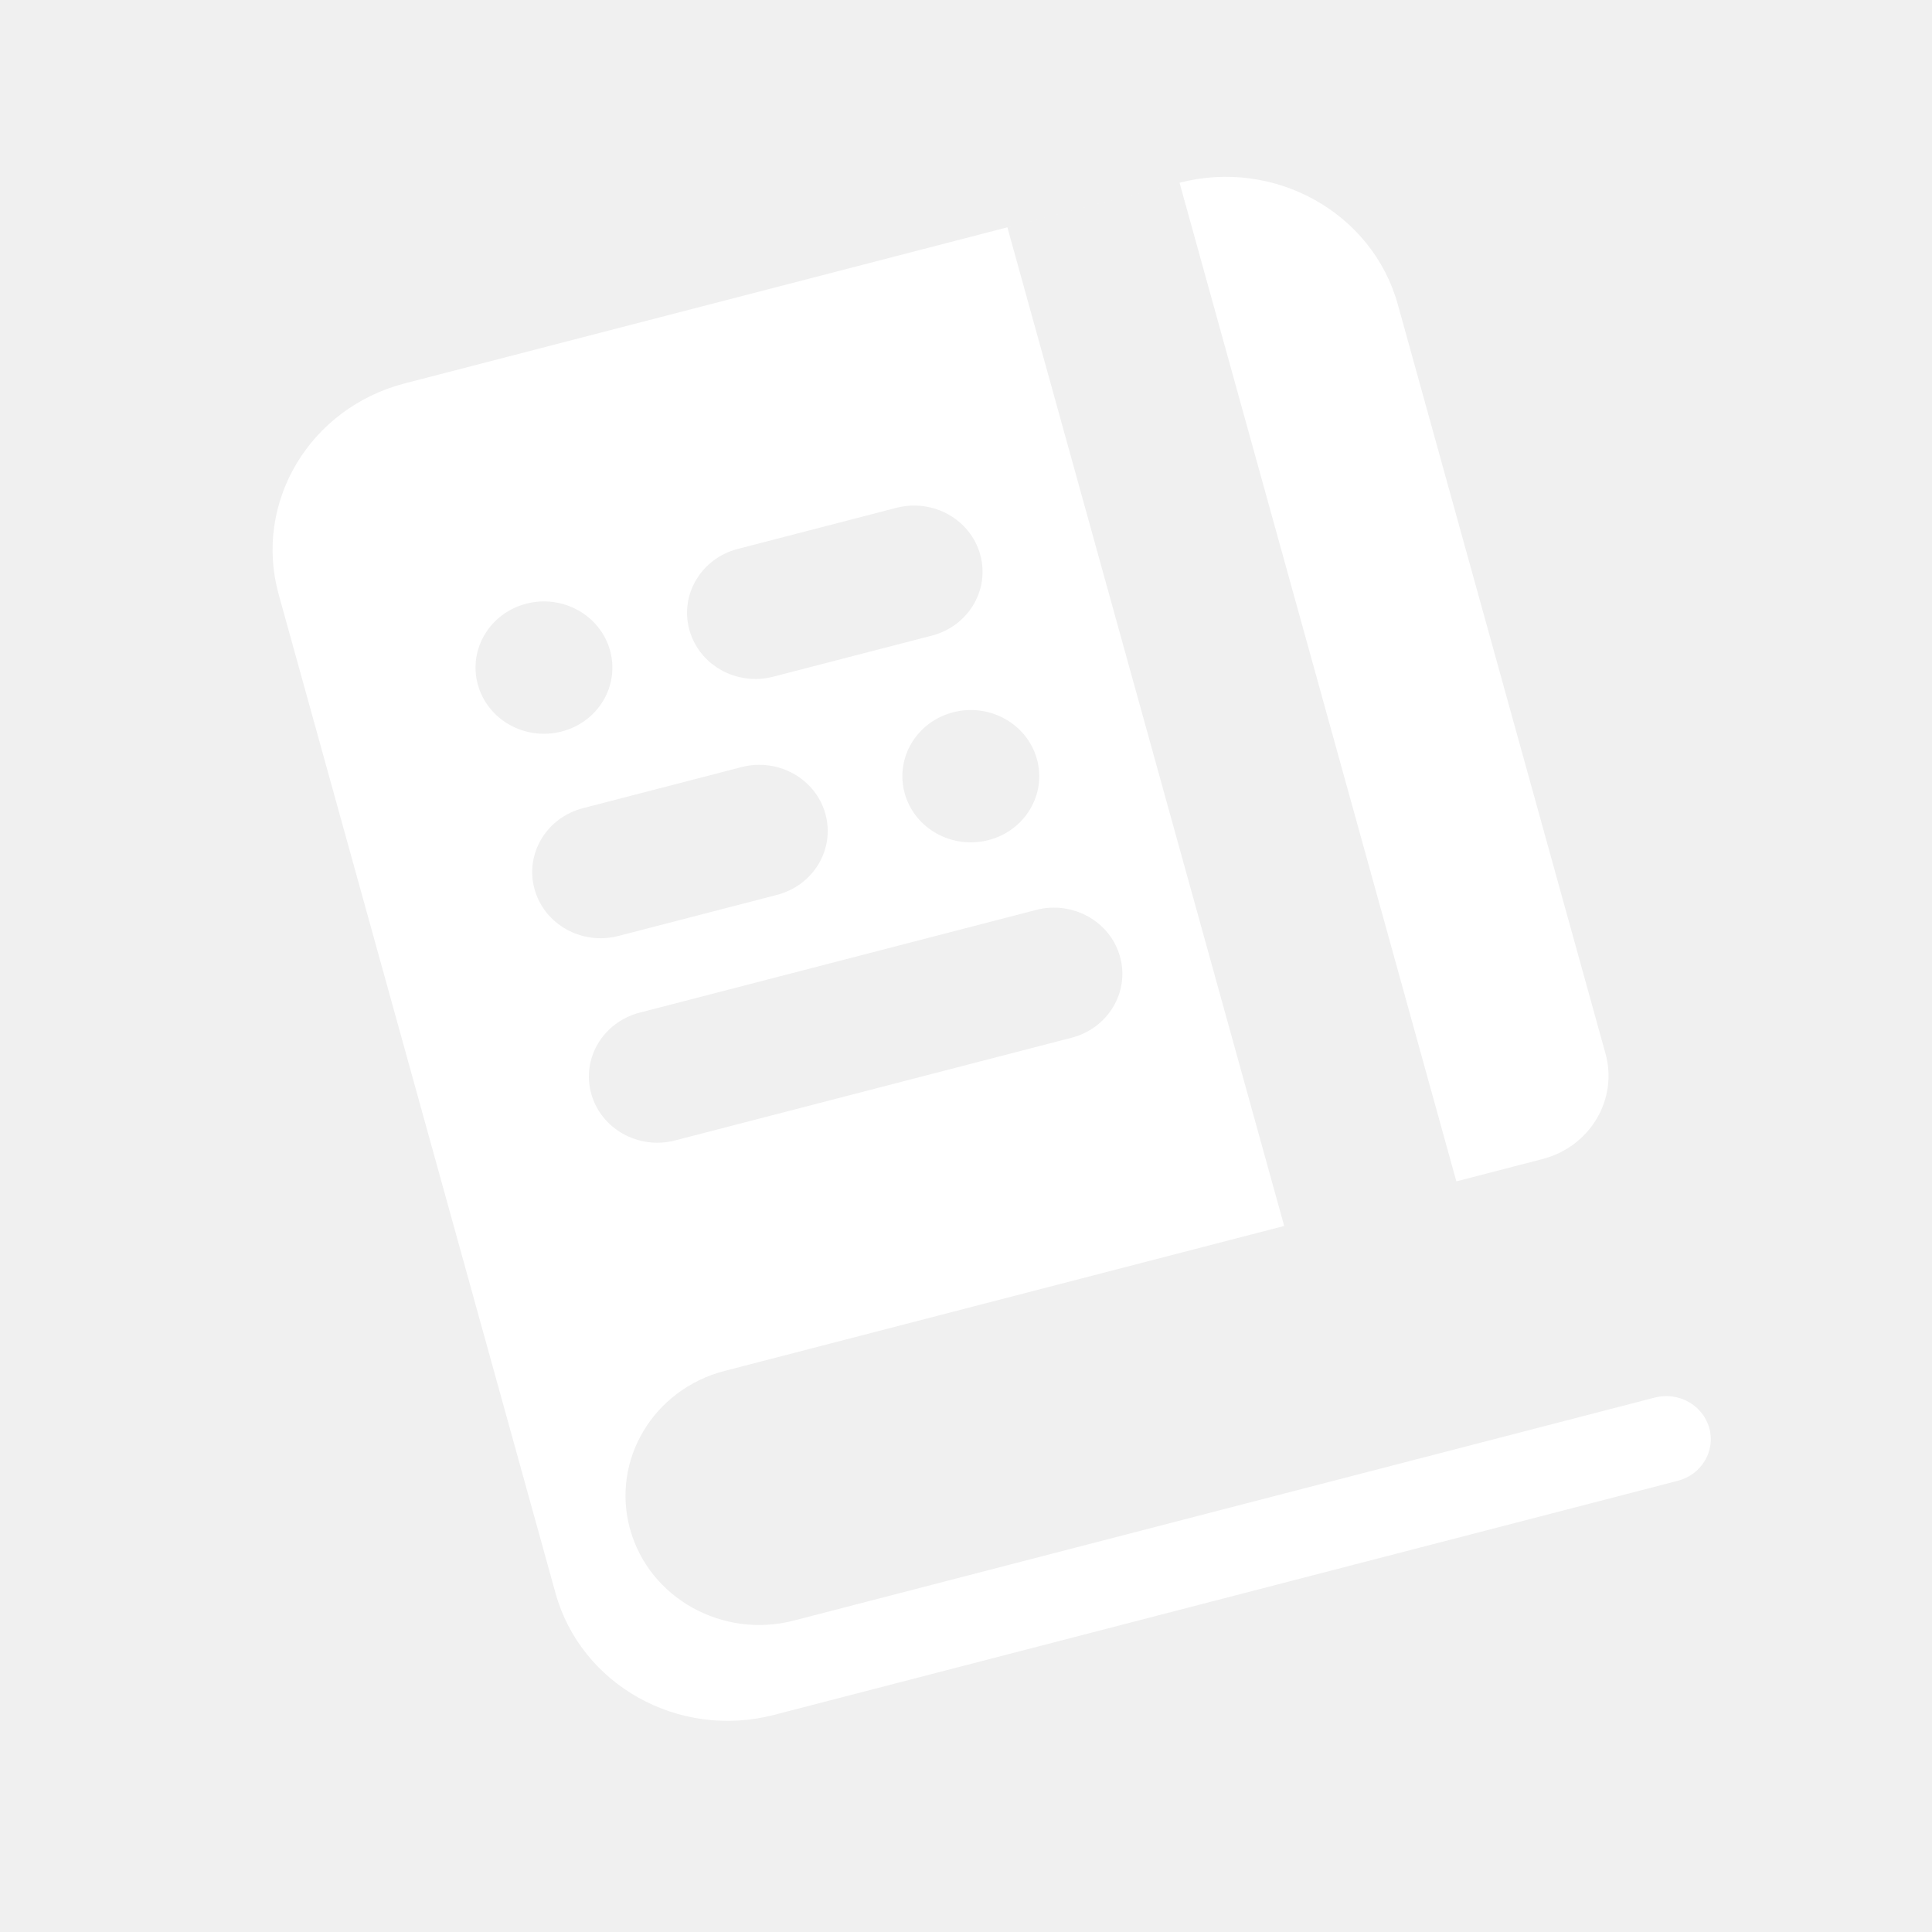
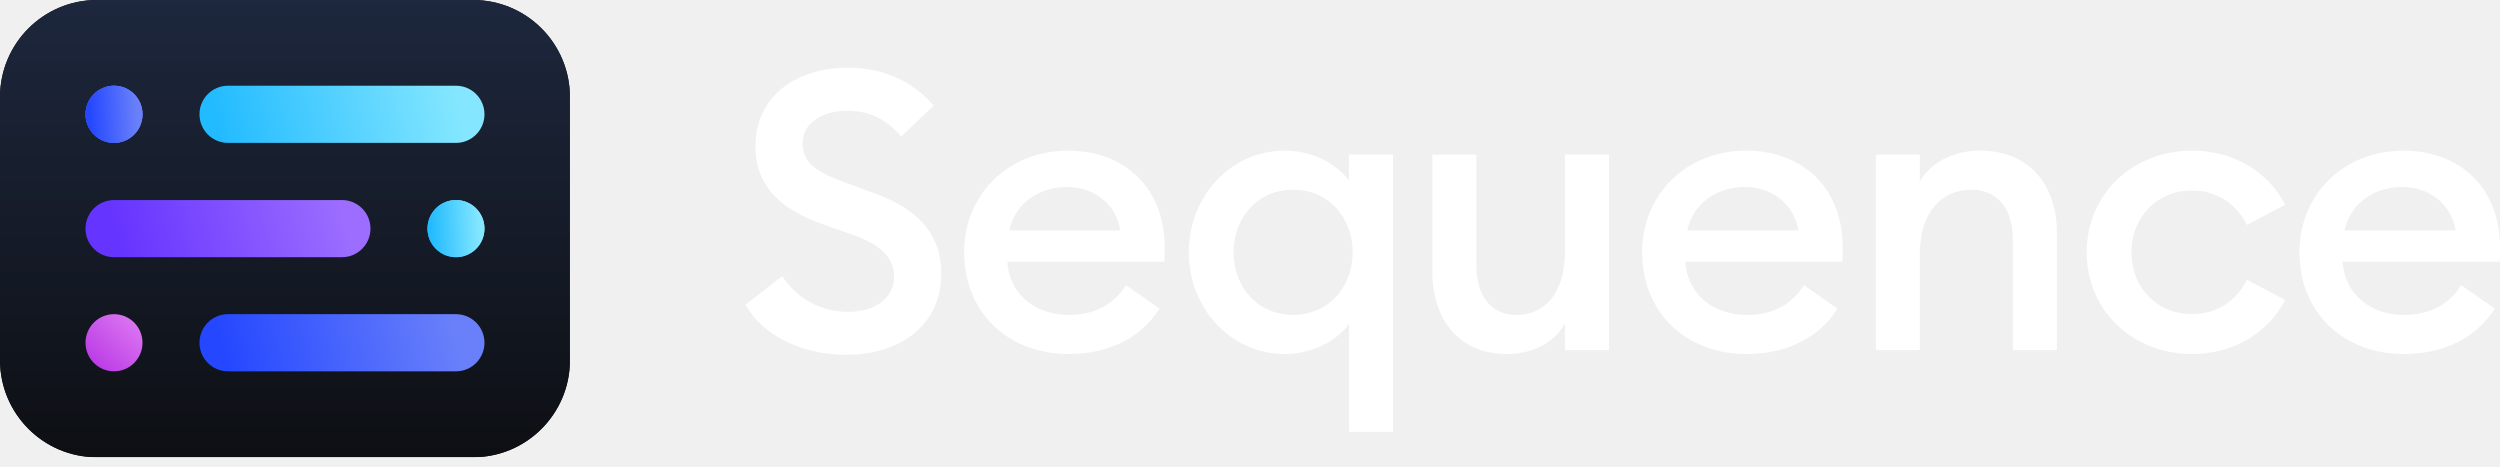
- <svg xmlns="http://www.w3.org/2000/svg" width="72" height="72" viewBox="0 0 72 72" fill="none">
-   <path fill-rule="evenodd" clip-rule="evenodd" d="M10.386 22.153C9.436 18.727 11.54 15.206 15.083 14.288L43.958 6.81L37.542 8.472L47.858 45.688L27.004 51.09C24.346 51.778 22.768 54.419 23.481 56.988C24.193 59.557 26.925 61.082 29.583 60.394L61.666 52.084C62.552 51.854 63.463 52.362 63.7 53.219C63.938 54.075 63.412 54.956 62.526 55.185L28.838 63.911C25.294 64.829 21.652 62.796 20.702 59.37L10.386 22.153ZM43.958 6.81C47.502 5.892 51.145 7.924 52.094 11.35L59.832 39.263C60.306 40.975 59.255 42.736 57.483 43.195L54.274 44.026L43.958 6.81ZM19.612 22.498C18.252 22.851 17.444 24.203 17.809 25.518C18.173 26.833 19.572 27.613 20.932 27.261C22.293 26.909 23.1 25.557 22.735 24.242C22.371 22.927 20.973 22.146 19.612 22.498ZM33.716 29.565C33.351 28.25 34.159 26.898 35.519 26.545C36.88 26.193 38.278 26.974 38.643 28.289C39.007 29.604 38.2 30.956 36.839 31.308C35.479 31.66 34.08 30.88 33.716 29.565ZM22.033 40.758C21.669 39.443 22.476 38.091 23.836 37.739L38.617 33.91C39.977 33.558 41.376 34.338 41.74 35.654C42.105 36.969 41.297 38.32 39.937 38.673L25.157 42.501C23.796 42.854 22.398 42.073 22.033 40.758ZM19.921 33.138C19.556 31.823 20.364 30.471 21.724 30.119L27.636 28.587C28.997 28.235 30.395 29.015 30.76 30.33C31.124 31.645 30.317 32.997 28.956 33.35L23.044 34.881C21.684 35.233 20.285 34.453 19.921 33.138ZM27.495 20.457C26.134 20.809 25.327 22.161 25.692 23.476C26.056 24.791 27.454 25.572 28.815 25.219L34.727 23.688C36.088 23.335 36.895 21.984 36.53 20.669C36.166 19.353 34.767 18.573 33.407 18.925L27.495 20.457Z" fill="white" />
+ <svg xmlns="http://www.w3.org/2000/svg" width="134" height="25" viewBox="0 0 134 25" fill="none">
+   <g clip-path="url(#clip0_10160_1081)">
+     <g clip-path="url(#clip1_10160_1081)">
+       <mask id="mask0_10160_1081" style="mask-type:luminance" maskUnits="userSpaceOnUse" x="0" y="0" width="31" height="25">
+         <path d="M30.55 0H0V24.508H30.55V0Z" fill="white" />
+       </mask>
+       <g mask="url(#mask0_10160_1081)">
+         <path d="M0 5.208V19.3C0 22.176 2.325 24.508 5.194 24.508H25.357C28.225 24.508 30.55 22.176 30.55 19.3V5.208C30.55 2.332 28.225 0 25.357 0H5.194C2.325 0 0 2.332 0 5.208Z" fill="#111111" />
+         <path d="M0 5.208V19.3C0 22.176 2.325 24.508 5.194 24.508H25.357C28.225 24.508 30.55 22.176 30.55 19.3V5.208C30.55 2.332 28.225 0 25.357 0H5.194C2.325 0 0 2.332 0 5.208Z" fill="url(#paint0_linear_10160_1081)" />
+         <path d="M7.638 6.127C7.638 5.281 6.954 4.595 6.111 4.595C5.267 4.595 4.583 5.281 4.583 6.127C4.583 6.973 5.267 7.659 6.111 7.659C6.954 7.659 7.638 6.973 7.638 6.127Z" fill="url(#paint1_linear_10160_1081)" />
+         <path d="M7.638 6.127C7.638 5.281 6.954 4.595 6.111 4.595C5.267 4.595 4.583 5.281 4.583 6.127C4.583 6.973 5.267 7.659 6.111 7.659C6.954 7.659 7.638 6.973 7.638 6.127Z" fill="url(#paint2_linear_10160_1081)" />
+         <path d="M7.638 6.127C7.638 5.281 6.954 4.595 6.111 4.595C5.267 4.595 4.583 5.281 4.583 6.127C4.583 6.973 5.267 7.659 6.111 7.659C6.954 7.659 7.638 6.973 7.638 6.127Z" fill="url(#paint3_linear_10160_1081)" />
+         <path d="M7.638 18.371C7.638 17.525 6.954 16.839 6.111 16.839C5.267 16.839 4.583 17.525 4.583 18.371C4.583 19.217 5.267 19.903 6.111 19.903C6.954 19.903 7.638 19.217 7.638 18.371Z" fill="url(#paint4_linear_10160_1081)" />
+         <path d="M25.968 12.254C25.968 11.408 25.284 10.722 24.441 10.722C23.597 10.722 22.913 11.408 22.913 12.254C22.913 13.1 23.597 13.785 24.441 13.785C25.284 13.785 25.968 13.1 25.968 12.254Z" fill="url(#paint5_linear_10160_1081)" />
+         <path d="M25.968 12.254C25.968 11.408 25.284 10.722 24.441 10.722C23.597 10.722 22.913 11.408 22.913 12.254C22.913 13.1 23.597 13.785 24.441 13.785C25.284 13.785 25.968 13.1 25.968 12.254Z" fill="url(#paint6_linear_10160_1081)" />
+         <path d="M24.44 4.595H12.22C11.376 4.595 10.692 5.281 10.692 6.127C10.692 6.973 11.376 7.659 12.22 7.659H24.44C25.284 7.659 25.968 6.973 25.968 6.127C25.968 5.281 25.284 4.595 24.44 4.595Z" fill="url(#paint7_linear_10160_1081)" />
+         <path d="M24.44 16.839H12.22C11.376 16.839 10.692 17.525 10.692 18.371C10.692 19.217 11.376 19.903 12.22 19.903H24.44C25.284 19.903 25.968 19.217 25.968 18.371C25.968 17.525 25.284 16.839 24.44 16.839Z" fill="url(#paint8_linear_10160_1081)" />
+         <path d="M18.331 10.722H6.111C5.267 10.722 4.583 11.408 4.583 12.254C4.583 13.1 5.267 13.785 6.111 13.785H18.331C19.174 13.785 19.858 13.1 19.858 12.254C19.858 11.408 19.174 10.722 18.331 10.722Z" fill="url(#paint9_linear_10160_1081)" />
+       </g>
+     </g>
+     <g clip-path="url(#clip2_10160_1081)">
+       <path d="M45.373 19.017C48.35 19.017 50.448 17.319 50.448 14.719C50.469 12.476 49.121 11.176 46.872 10.359L45.331 9.793C43.768 9.226 43.018 8.744 43.018 7.654C43.018 6.564 44.131 5.935 45.416 5.935C46.616 5.935 47.536 6.417 48.307 7.319L50.042 5.663C48.928 4.342 47.323 3.629 45.438 3.629C42.611 3.629 40.492 5.223 40.492 7.822C40.492 9.856 41.67 11.155 44.089 12.016L45.76 12.602C47.216 13.127 47.923 13.797 47.923 14.867C47.923 15.978 46.895 16.712 45.46 16.712C43.982 16.712 42.719 15.999 41.927 14.804L39.957 16.334C40.855 17.948 42.932 19.017 45.373 19.017ZM57.267 18.975C59.516 18.975 61.186 18.052 62.149 16.544L60.351 15.285C59.773 16.208 58.809 16.879 57.289 16.879C55.491 16.879 54.099 15.768 53.992 14.028H62.407C62.428 13.693 62.428 13.504 62.428 13.273C62.428 9.898 60.094 8.074 57.267 8.074C54.013 8.074 51.678 10.443 51.678 13.524C51.678 16.732 54.012 18.975 57.267 18.975ZM54.098 12.35C54.44 10.799 55.789 10.023 57.181 10.023C58.551 10.023 59.794 10.841 60.05 12.35H54.098ZM74.664 23.147V8.283H72.308V9.688C71.709 8.849 70.424 8.074 68.882 8.074C65.948 8.074 63.722 10.527 63.722 13.524C63.722 16.522 65.948 18.975 68.882 18.975C70.424 18.975 71.709 18.2 72.308 17.361V23.147H74.664ZM69.311 16.878C67.426 16.878 66.12 15.411 66.12 13.524C66.12 11.636 67.426 10.169 69.311 10.169C71.195 10.169 72.501 11.636 72.501 13.524C72.501 15.411 71.195 16.878 69.311 16.878ZM80.759 18.975C82.129 18.975 83.264 18.409 83.885 17.34V18.765H86.241V8.283H83.885V13.44C83.885 15.705 82.815 16.879 81.273 16.879C79.903 16.879 79.132 15.851 79.132 14.175V8.283H76.776V14.552C76.776 17.235 78.296 18.975 80.759 18.975ZM93.608 18.975C95.856 18.975 97.526 18.052 98.49 16.544L96.691 15.285C96.113 16.208 95.149 16.879 93.629 16.879C91.831 16.879 90.439 15.768 90.332 14.028H98.747C98.768 13.693 98.768 13.504 98.768 13.273C98.768 9.898 96.435 8.074 93.608 8.074C90.353 8.074 88.019 10.443 88.019 13.524C88.019 16.732 90.352 18.975 93.608 18.975ZM90.438 12.35C90.781 10.799 92.13 10.023 93.522 10.023C94.892 10.023 96.134 10.841 96.391 12.35H90.438ZM100.547 18.765H102.902V13.608C102.902 11.343 104.102 10.169 105.664 10.169C107.035 10.169 107.891 11.155 107.891 12.831V18.764H110.247V12.454C110.247 9.792 108.641 8.072 106.157 8.072C104.765 8.072 103.566 8.638 102.902 9.707V8.283H100.547V18.765ZM117.5 18.975C119.727 18.975 121.568 17.843 122.489 16.082L120.433 14.992C119.919 16.062 118.87 16.837 117.499 16.837C115.594 16.837 114.245 15.39 114.245 13.524C114.245 11.659 115.594 10.212 117.499 10.212C118.869 10.212 119.919 10.987 120.433 12.057L122.489 10.967C121.568 9.206 119.727 8.074 117.5 8.074C114.289 8.074 111.847 10.422 111.847 13.524C111.847 16.627 114.289 18.975 117.5 18.975ZM128.839 18.975C131.088 18.975 132.758 18.052 133.721 16.544L131.923 15.285C131.345 16.208 130.381 16.879 128.861 16.879C127.062 16.879 125.671 15.768 125.563 14.028H133.979C134 13.693 134 13.504 134 13.273C134 9.898 131.666 8.074 128.839 8.074C125.584 8.074 123.25 10.443 123.25 13.524C123.25 16.732 125.584 18.975 128.839 18.975ZM125.67 12.35C126.012 10.799 127.362 10.023 128.754 10.023C130.124 10.023 131.366 10.841 131.622 12.35H125.67Z" fill="white" />
+     </g>
+   </g>
+   <defs>
+     <linearGradient id="paint0_linear_10160_1081" x1="15.275" y1="3.131e-06" x2="15.275" y2="24.533" gradientUnits="userSpaceOnUse">
+       <stop stop-color="#1D273D" />
+       <stop offset="1" stop-color="#0D0F13" />
+     </linearGradient>
+     <linearGradient id="paint1_linear_10160_1081" x1="5.054" y1="7.638" x2="7.137" y2="4.86" gradientUnits="userSpaceOnUse">
+       <stop stop-color="#4462FE" />
+       <stop offset="1" stop-color="#7D69FA" />
+     </linearGradient>
+     <linearGradient id="paint2_linear_10160_1081" x1="4.851" y1="7.66" x2="7.417" y2="7.529" gradientUnits="userSpaceOnUse">
+       <stop stop-color="#3757FD" />
+       <stop offset="1" stop-color="#6980FA" />
+     </linearGradient>
+     <linearGradient id="paint3_linear_10160_1081" x1="4.851" y1="7.66" x2="7.417" y2="7.529" gradientUnits="userSpaceOnUse">
+       <stop stop-color="#2447FF" />
+       <stop offset="1" stop-color="#6980FA" />
+     </linearGradient>
+     <linearGradient id="paint4_linear_10160_1081" x1="5.015" y1="19.403" x2="7.059" y2="17.242" gradientUnits="userSpaceOnUse">
+       <stop stop-color="#BC3EE6" />
+       <stop offset="1" stop-color="#D972F1" />
+     </linearGradient>
+     <linearGradient id="paint5_linear_10160_1081" x1="23.53" y1="13.269" x2="25.42" y2="11.264" gradientUnits="userSpaceOnUse">
+       <stop stop-color="#29BDFF" />
+       <stop offset="1" stop-color="#96E7FB" />
+     </linearGradient>
+     <linearGradient id="paint6_linear_10160_1081" x1="23.159" y1="13.764" x2="25.811" y2="13.637" gradientUnits="userSpaceOnUse">
+       <stop stop-color="#23BBFF" />
+       <stop offset="1" stop-color="#85E7FF" />
+     </linearGradient>
+     <linearGradient id="paint7_linear_10160_1081" x1="11.919" y1="7.638" x2="24.494" y2="4.629" gradientUnits="userSpaceOnUse">
+       <stop stop-color="#23BBFF" />
+       <stop offset="1" stop-color="#85E7FF" />
+     </linearGradient>
+     <linearGradient id="paint8_linear_10160_1081" x1="12.035" y1="19.904" x2="24.108" y2="16.818" gradientUnits="userSpaceOnUse">
+       <stop stop-color="#2447FF" />
+       <stop offset="1" stop-color="#6980FA" />
+     </linearGradient>
+     <linearGradient id="paint9_linear_10160_1081" x1="6.635" y1="13.809" x2="18.169" y2="10.723" gradientUnits="userSpaceOnUse">
+       <stop stop-color="#6634FF" />
+       <stop offset="1" stop-color="#9C6DFF" />
+     </linearGradient>
+     <clipPath id="clip0_10160_1081">
+       <rect width="134" height="25" fill="white" />
+     </clipPath>
+     <clipPath id="clip1_10160_1081">
+       <rect width="31" height="25" fill="white" />
+     </clipPath>
+     <clipPath id="clip2_10160_1081">
+       <rect width="95" height="21" fill="white" transform="translate(39 3)" />
+     </clipPath>
+   </defs>
</svg>
